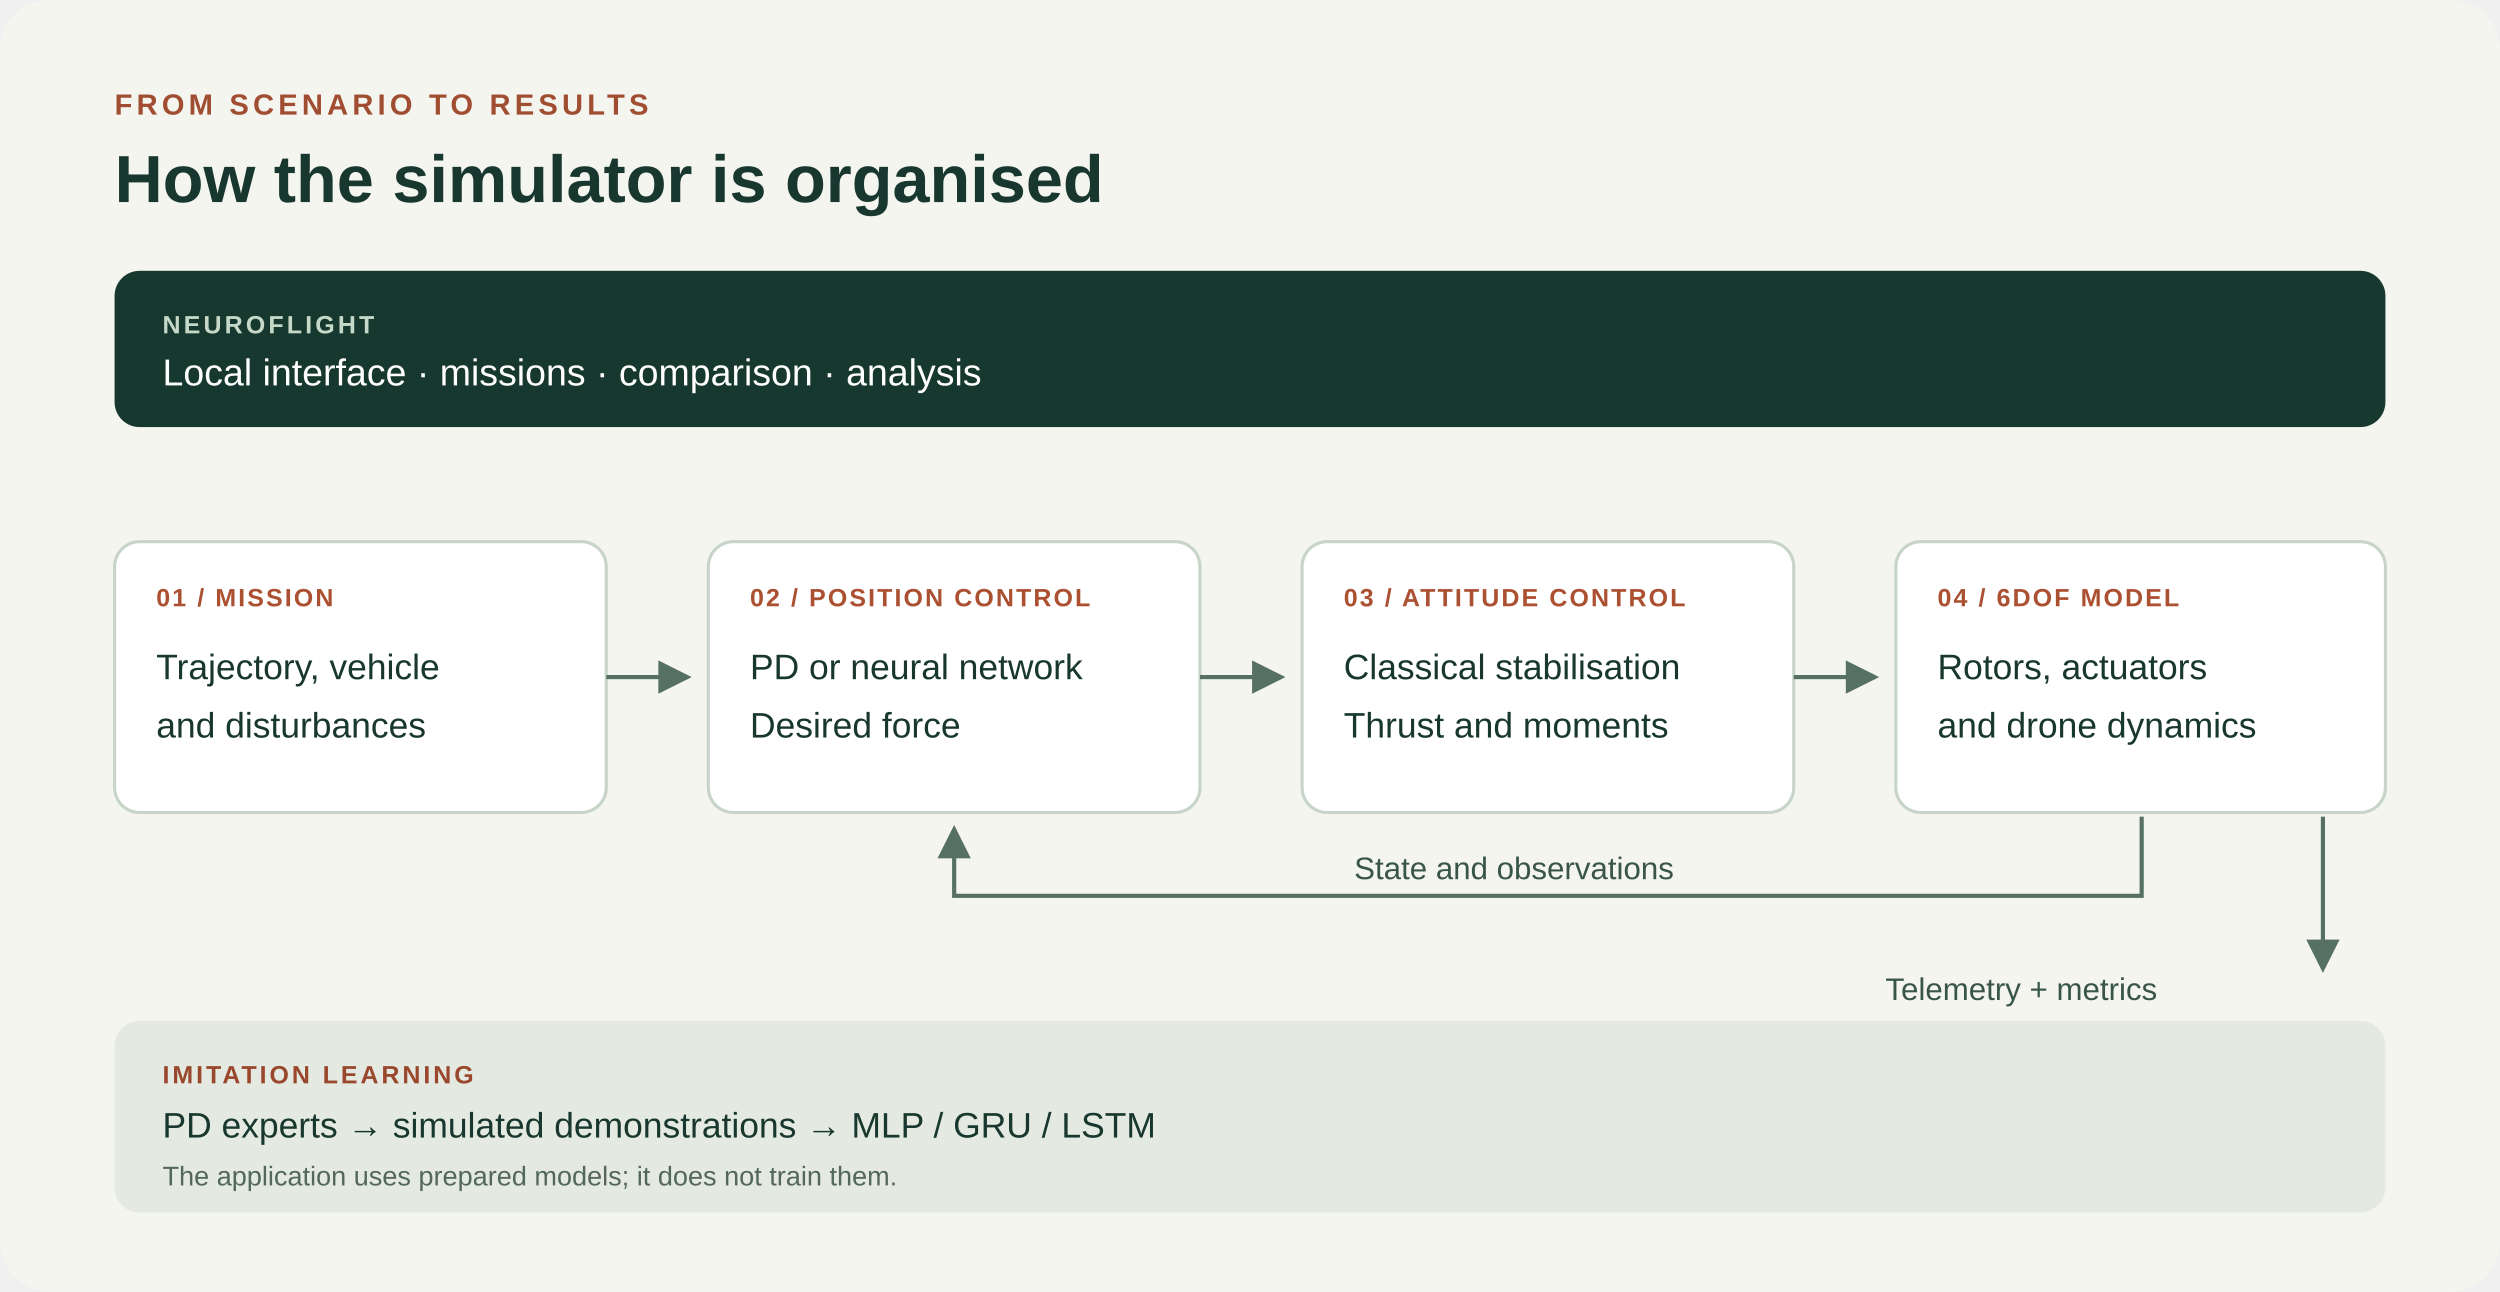
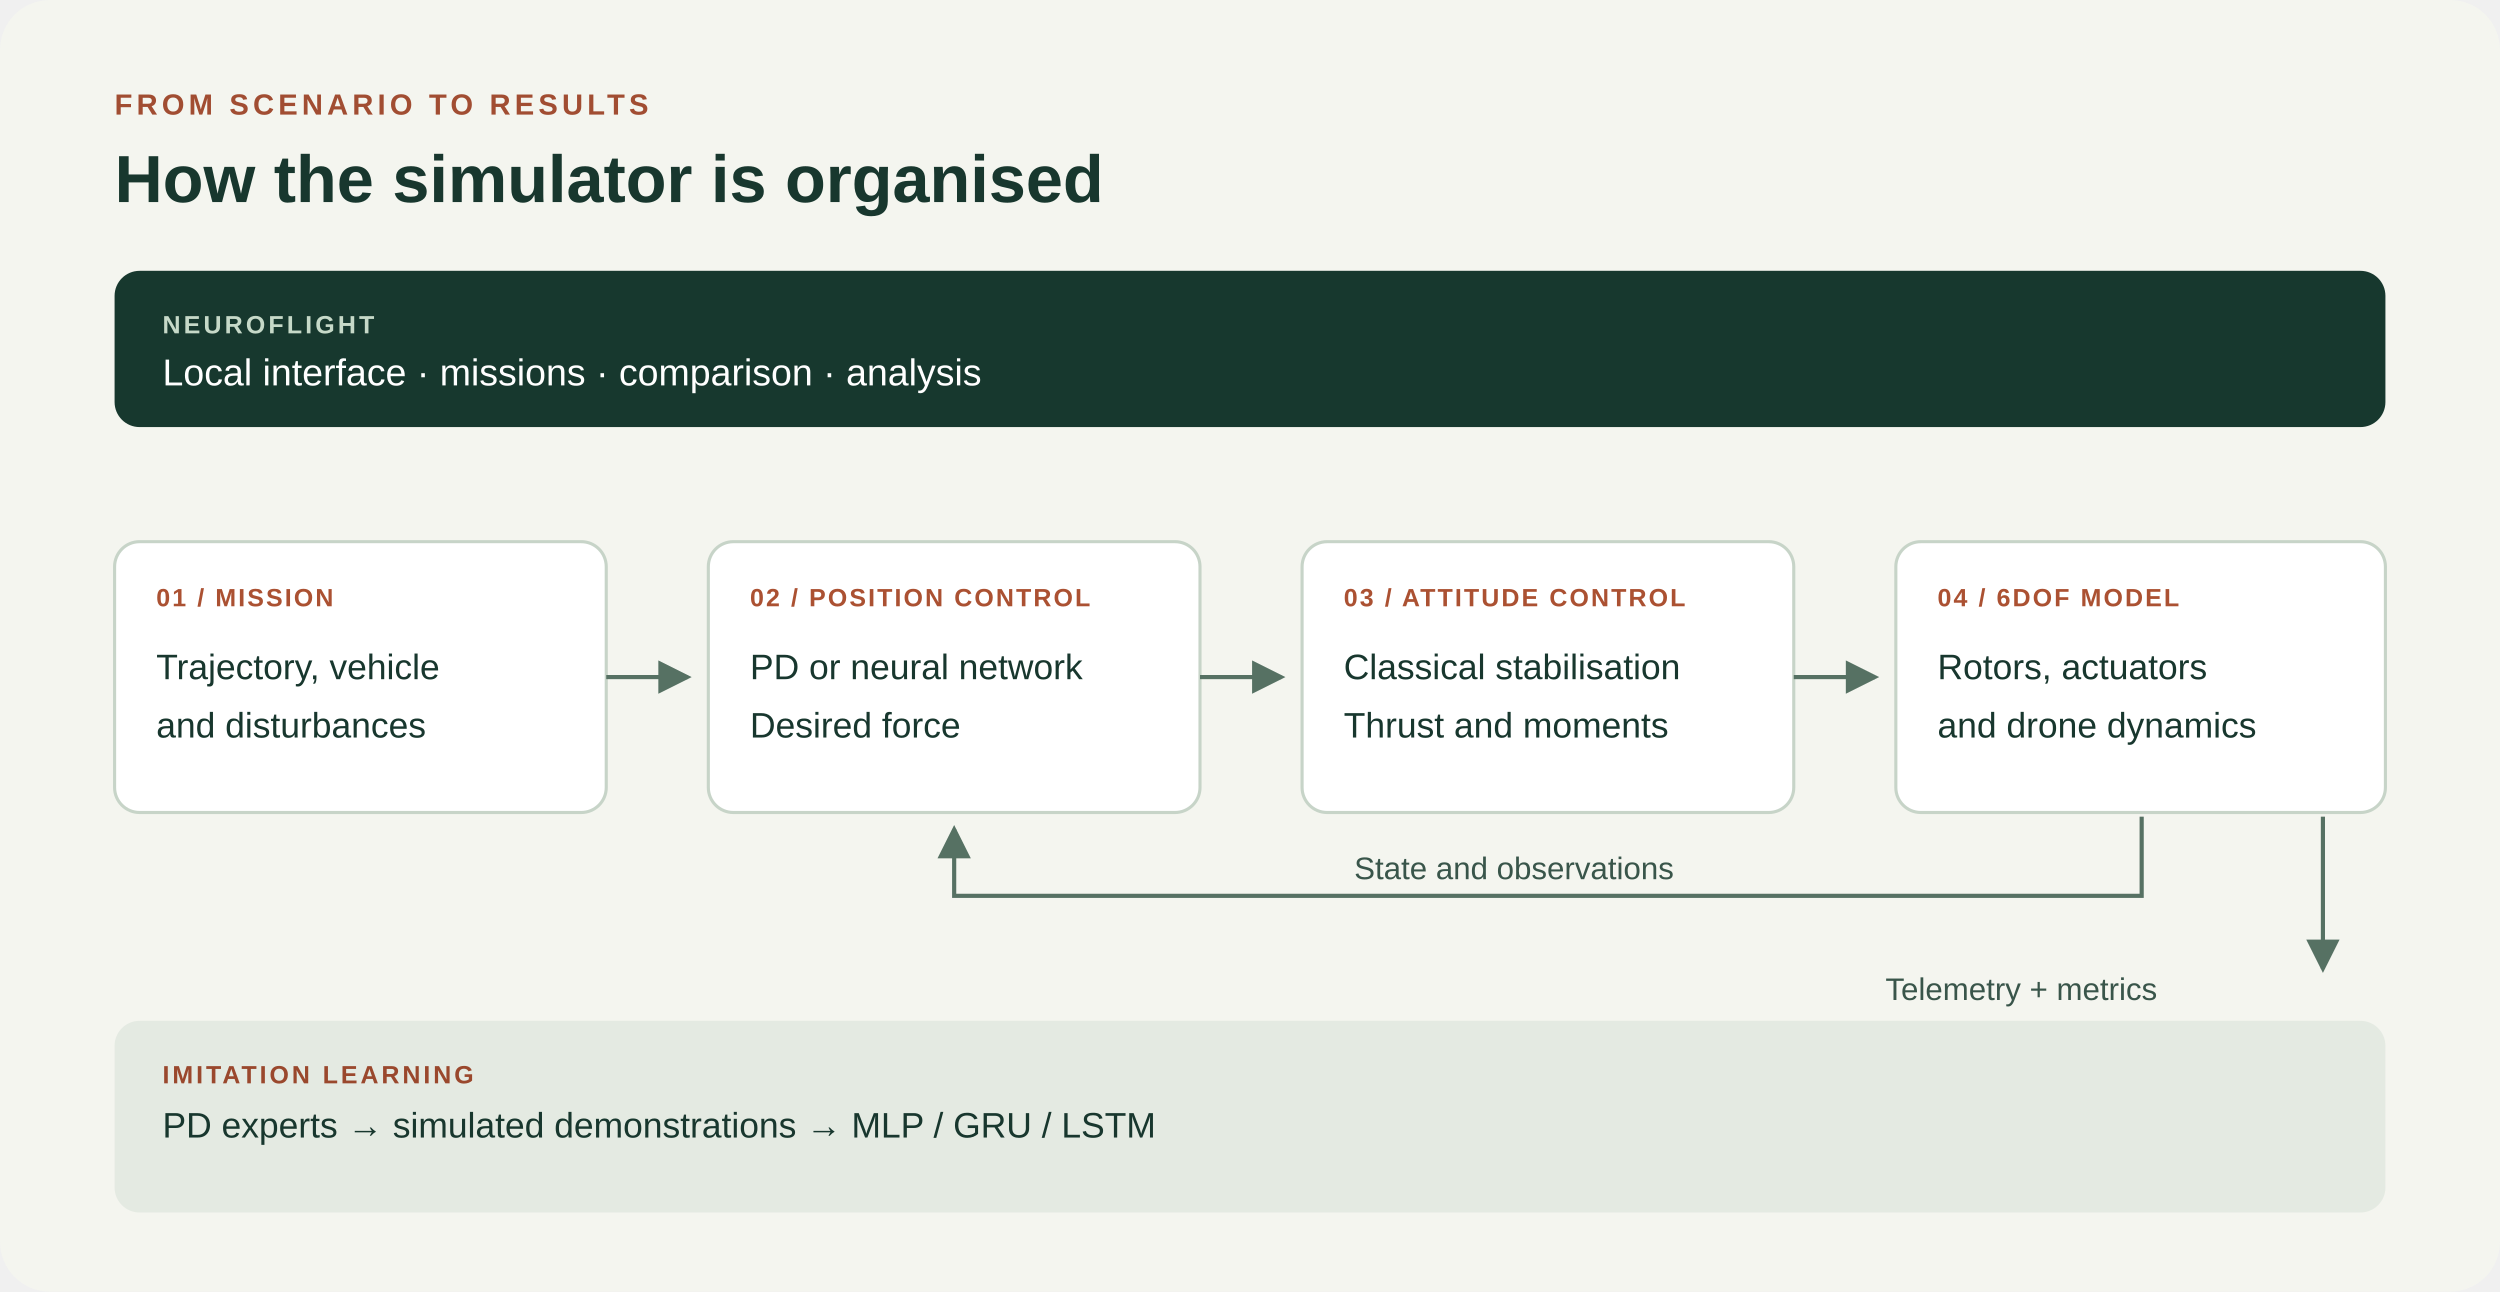
<svg xmlns="http://www.w3.org/2000/svg" width="1200" height="620" viewBox="0 0 1200 620" role="img" aria-labelledby="title desc">
  <defs>
    <marker id="arrow" markerWidth="8" markerHeight="8" refX="7" refY="4" orient="auto">
      <path d="M0 0L8 4L0 8Z" fill="#567163" />
    </marker>
  </defs>
  <rect width="1200" height="620" rx="24" fill="#f4f5ef" />
  <g font-family="Segoe UI,Arial,sans-serif">
    <text x="55" y="55" font-size="14" font-weight="700" letter-spacing="2" fill="#a14d32">FROM SCENARIO TO RESULTS</text>
    <text x="55" y="97" font-size="32" font-weight="700" fill="#18372e">How the simulator is organised</text>
    <rect x="55" y="130" width="1090" height="75" rx="12" fill="#17382e" />
    <text x="78" y="160" fill="#c6d9c8" font-size="12" font-weight="700" letter-spacing="1.5">NEUROFLIGHT</text>
    <text x="78" y="185" fill="white" font-size="18">Local interface · missions · comparison · analysis</text>
    <g fill="#fff" stroke="#c7d4c8" stroke-width="1.5">
      <rect x="55" y="260" width="236" height="130" rx="12" />
      <rect x="340" y="260" width="236" height="130" rx="12" />
      <rect x="625" y="260" width="236" height="130" rx="12" />
      <rect x="910" y="260" width="235" height="130" rx="12" />
    </g>
    <g fill="#ab5132" font-size="12" font-weight="700" letter-spacing="1">
      <text x="75" y="291">01 / MISSION</text>
      <text x="360" y="291">02 / POSITION CONTROL</text>
      <text x="645" y="291">03 / ATTITUDE CONTROL</text>
      <text x="930" y="291">04 / 6DOF MODEL</text>
    </g>
    <g fill="#18372e" font-size="17">
      <text x="75" y="326">Trajectory, vehicle</text>
      <text x="75" y="354">and disturbances</text>
      <text x="360" y="326">PD or neural network</text>
      <text x="360" y="354">Desired force</text>
      <text x="645" y="326">Classical stabilisation</text>
      <text x="645" y="354">Thrust and moments</text>
      <text x="930" y="326">Rotors, actuators</text>
      <text x="930" y="354">and drone dynamics</text>
    </g>
    <g stroke="#567163" stroke-width="2" fill="none" marker-end="url(#arrow)">
      <path d="M291 325H330" />
      <path d="M576 325H615" />
      <path d="M861 325H900" />
      <path d="M1028 392V430H458V398" />
      <path d="M1115 392V465" />
    </g>
    <text x="650" y="422" fill="#39554a" font-size="15">State and observations</text>
    <text x="905" y="480" fill="#39554a" font-size="15">Telemetry + metrics</text>
    <rect x="55" y="490" width="1090" height="92" rx="12" fill="#e4eae2" />
    <text x="78" y="520" fill="#9a482d" font-size="12" font-weight="700" letter-spacing="1.4">IMITATION LEARNING</text>
    <text x="78" y="546" fill="#18372e" font-size="17">PD experts  →  simulated demonstrations  →  MLP / GRU / LSTM</text>
-     <text x="78" y="569" fill="#53675b" font-size="13">The application uses prepared models; it does not train them.</text>
  </g>
</svg>
